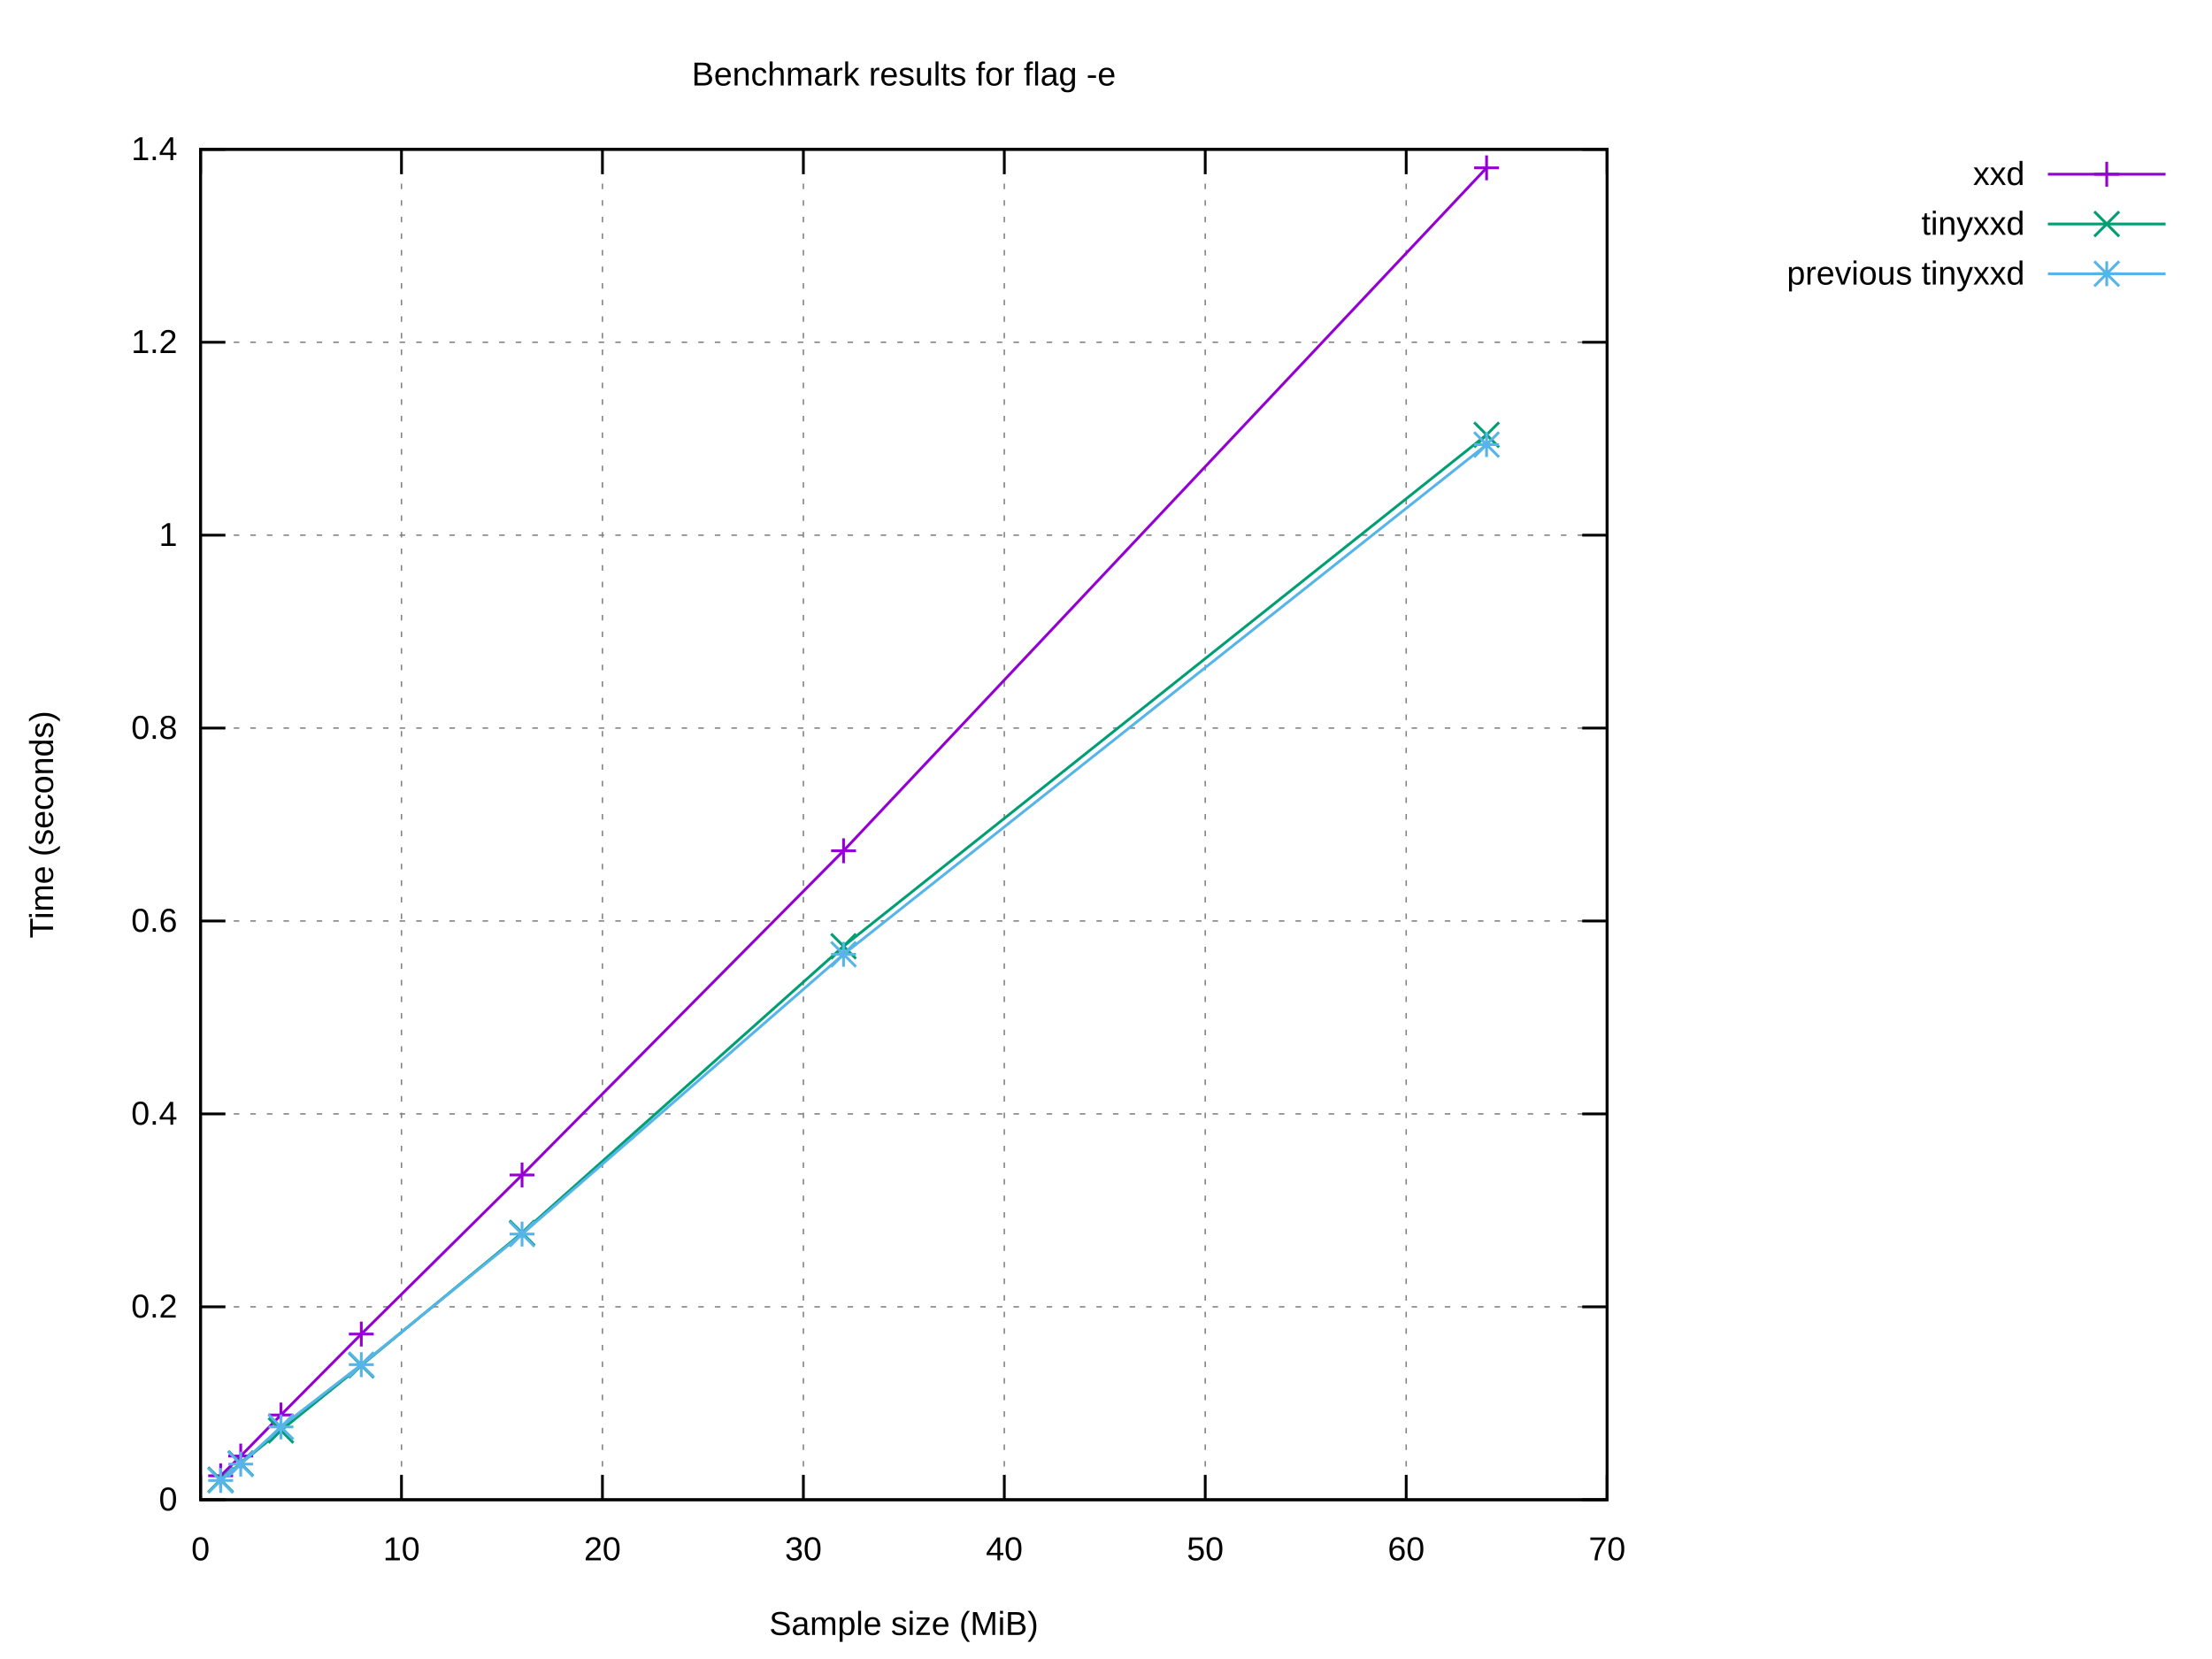
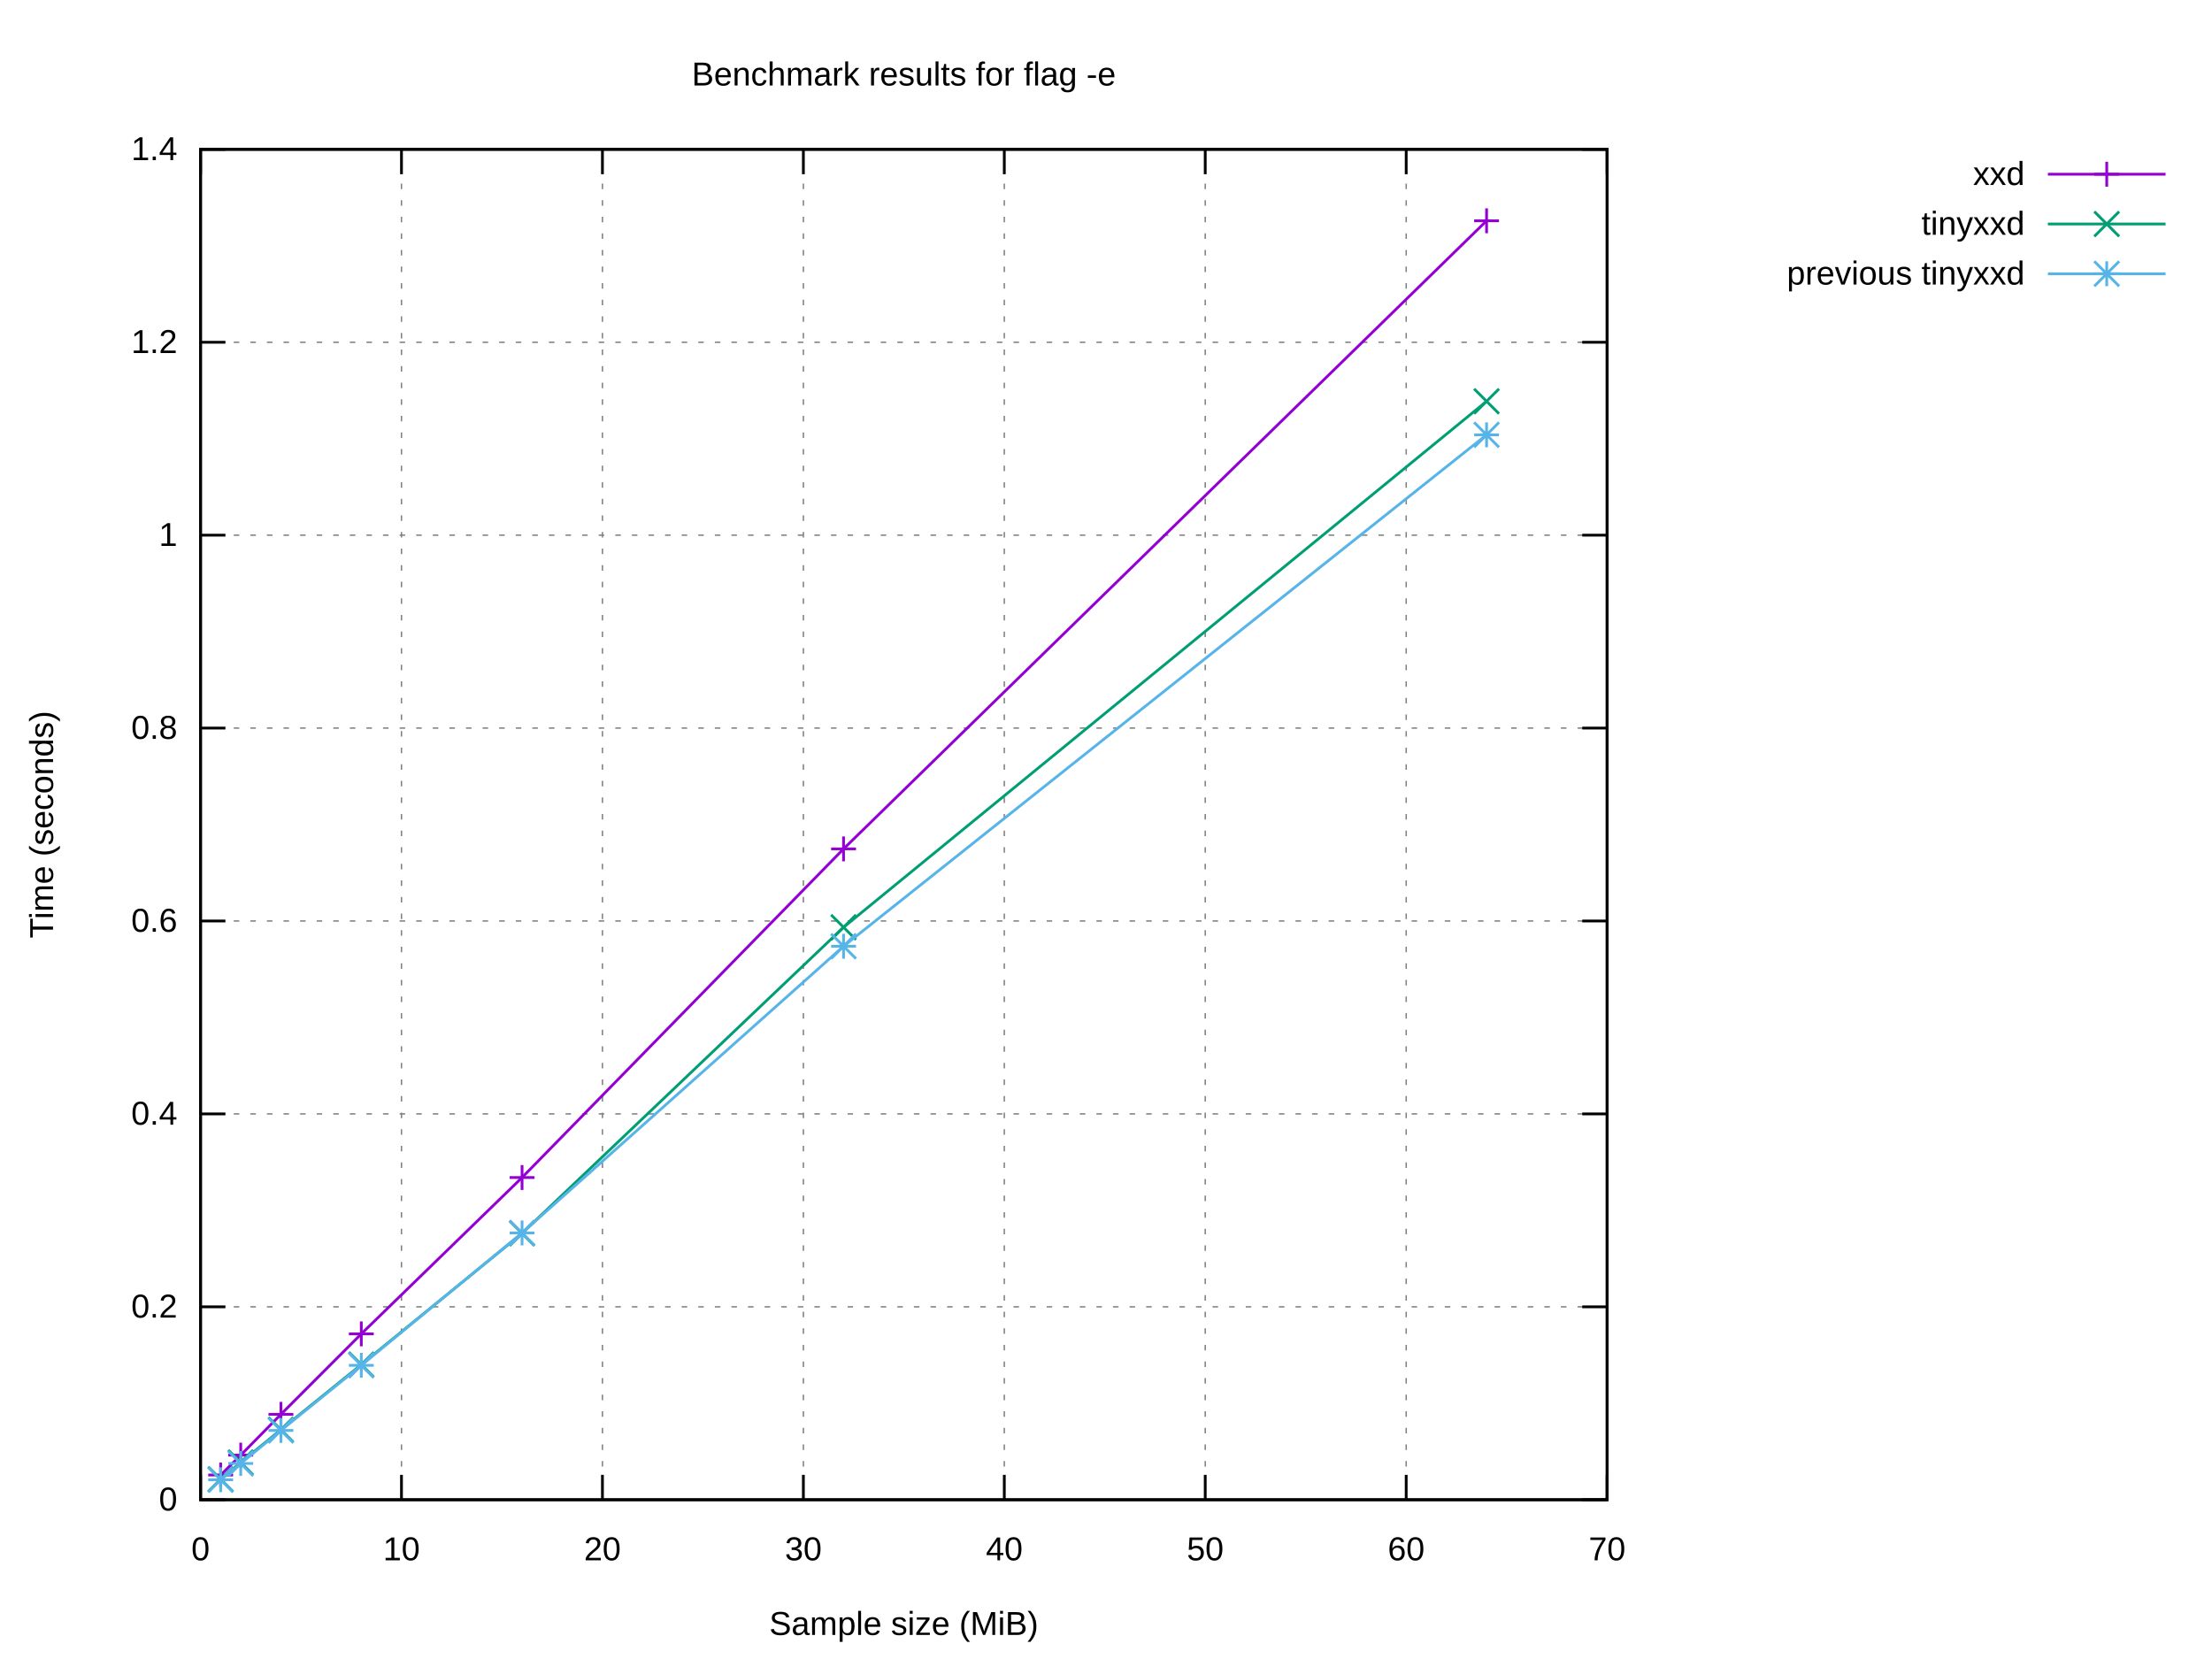
<svg xmlns="http://www.w3.org/2000/svg" xmlns:xlink="http://www.w3.org/1999/xlink" width="800" height="600" viewBox="0 0 800 600">
  <g id="gnuplot_canvas">
    <rect x="0" y="0" width="800" height="600" fill="#ffffff" />
    <defs>
      <circle id="gpDot" r="0.5" stroke-width="0.5" stroke="currentColor" />
      <path id="gpPt0" stroke-width="0.222" stroke="currentColor" d="M-1,0 h2 M0,-1 v2" />
      <path id="gpPt1" stroke-width="0.222" stroke="currentColor" d="M-1,-1 L1,1 M1,-1 L-1,1" />
      <path id="gpPt2" stroke-width="0.222" stroke="currentColor" d="M-1,0 L1,0 M0,-1 L0,1 M-1,-1 L1,1 M-1,1 L1,-1" />
      <rect id="gpPt3" stroke-width="0.222" stroke="currentColor" x="-1" y="-1" width="2" height="2" />
      <rect id="gpPt4" stroke-width="0.222" stroke="currentColor" fill="currentColor" x="-1" y="-1" width="2" height="2" />
      <circle id="gpPt5" stroke-width="0.222" stroke="currentColor" cx="0" cy="0" r="1" />
      <use xlink:href="#gpPt5" id="gpPt6" fill="currentColor" stroke="none" />
      <path id="gpPt7" stroke-width="0.222" stroke="currentColor" d="M0,-1.33 L-1.33,0.67 L1.33,0.67 z" />
      <use xlink:href="#gpPt7" id="gpPt8" fill="currentColor" stroke="none" />
      <use xlink:href="#gpPt7" id="gpPt9" stroke="currentColor" transform="rotate(180)" />
      <use xlink:href="#gpPt9" id="gpPt10" fill="currentColor" stroke="none" />
      <use xlink:href="#gpPt3" id="gpPt11" stroke="currentColor" transform="rotate(45)" />
      <use xlink:href="#gpPt11" id="gpPt12" fill="currentColor" stroke="none" />
      <path id="gpPt13" stroke-width="0.222" stroke="currentColor" d="M0,1.330 L1.265,0.411 L0.782,-1.067 L-0.782,-1.076 L-1.265,0.411 z" />
      <use xlink:href="#gpPt13" id="gpPt14" fill="currentColor" stroke="none" />
      <filter id="textbox" filterUnits="objectBoundingBox" x="0" y="0" height="1" width="1">
        <feFlood flood-color="#FFFFFF" flood-opacity="1" result="bgnd" />
        <feComposite in="SourceGraphic" in2="bgnd" operator="atop" />
      </filter>
      <filter id="greybox" filterUnits="objectBoundingBox" x="0" y="0" height="1" width="1">
        <feFlood flood-color="lightgrey" flood-opacity="1" result="grey" />
        <feComposite in="SourceGraphic" in2="grey" operator="atop" />
      </filter>
    </defs>
    <g fill="none" color="#FFFFFF" stroke="currentColor" stroke-width="1.00" stroke-linecap="butt" stroke-linejoin="miter">
</g>
    <g fill="none" color="black" stroke="currentColor" stroke-width="1.00" stroke-linecap="butt" stroke-linejoin="miter">
</g>
    <g fill="none" color="black" stroke="black" stroke-width="0.50" stroke-linecap="butt" stroke-linejoin="miter">
</g>
    <g fill="none" color="gray" stroke="currentColor" stroke-width="0.50" stroke-linecap="butt" stroke-linejoin="miter">
      <path stroke="gray" stroke-dasharray="2,4" class="gridline" d="M72.53,542.40 L581.24,542.40  " />
    </g>
    <g fill="none" color="gray" stroke="gray" stroke-width="1.00" stroke-linecap="butt" stroke-linejoin="miter">
</g>
    <g fill="none" color="black" stroke="currentColor" stroke-width="1.00" stroke-linecap="butt" stroke-linejoin="miter">
      <path stroke="black" d="M72.53,542.40 L81.53,542.40 M581.24,542.40 L572.24,542.40  " />
      <g transform="translate(64.14,546.30)" stroke="none" fill="black" font-family="Arial" font-size="12.00" text-anchor="end">
        <text>
          <tspan font-family="Arial"> 0</tspan>
        </text>
      </g>
    </g>
    <g fill="none" color="black" stroke="currentColor" stroke-width="1.00" stroke-linecap="butt" stroke-linejoin="miter">
</g>
    <g fill="none" color="black" stroke="black" stroke-width="0.50" stroke-linecap="butt" stroke-linejoin="miter">
</g>
    <g fill="none" color="gray" stroke="currentColor" stroke-width="0.50" stroke-linecap="butt" stroke-linejoin="miter">
      <path stroke="gray" stroke-dasharray="2,4" class="gridline" d="M72.53,472.63 L581.24,472.63  " />
    </g>
    <g fill="none" color="gray" stroke="gray" stroke-width="1.00" stroke-linecap="butt" stroke-linejoin="miter">
</g>
    <g fill="none" color="black" stroke="currentColor" stroke-width="1.00" stroke-linecap="butt" stroke-linejoin="miter">
      <path stroke="black" d="M72.53,472.63 L81.53,472.63 M581.24,472.63 L572.24,472.63  " />
      <g transform="translate(64.14,476.53)" stroke="none" fill="black" font-family="Arial" font-size="12.00" text-anchor="end">
        <text>
          <tspan font-family="Arial"> 0.2</tspan>
        </text>
      </g>
    </g>
    <g fill="none" color="black" stroke="currentColor" stroke-width="1.00" stroke-linecap="butt" stroke-linejoin="miter">
</g>
    <g fill="none" color="black" stroke="black" stroke-width="0.50" stroke-linecap="butt" stroke-linejoin="miter">
</g>
    <g fill="none" color="gray" stroke="currentColor" stroke-width="0.50" stroke-linecap="butt" stroke-linejoin="miter">
      <path stroke="gray" stroke-dasharray="2,4" class="gridline" d="M72.53,402.86 L581.24,402.86  " />
    </g>
    <g fill="none" color="gray" stroke="gray" stroke-width="1.00" stroke-linecap="butt" stroke-linejoin="miter">
</g>
    <g fill="none" color="black" stroke="currentColor" stroke-width="1.00" stroke-linecap="butt" stroke-linejoin="miter">
      <path stroke="black" d="M72.53,402.86 L81.53,402.86 M581.24,402.86 L572.24,402.86  " />
      <g transform="translate(64.14,406.76)" stroke="none" fill="black" font-family="Arial" font-size="12.00" text-anchor="end">
        <text>
          <tspan font-family="Arial"> 0.4</tspan>
        </text>
      </g>
    </g>
    <g fill="none" color="black" stroke="currentColor" stroke-width="1.00" stroke-linecap="butt" stroke-linejoin="miter">
</g>
    <g fill="none" color="black" stroke="black" stroke-width="0.50" stroke-linecap="butt" stroke-linejoin="miter">
</g>
    <g fill="none" color="gray" stroke="currentColor" stroke-width="0.50" stroke-linecap="butt" stroke-linejoin="miter">
      <path stroke="gray" stroke-dasharray="2,4" class="gridline" d="M72.53,333.09 L581.24,333.09  " />
    </g>
    <g fill="none" color="gray" stroke="gray" stroke-width="1.00" stroke-linecap="butt" stroke-linejoin="miter">
</g>
    <g fill="none" color="black" stroke="currentColor" stroke-width="1.00" stroke-linecap="butt" stroke-linejoin="miter">
      <path stroke="black" d="M72.53,333.09 L81.53,333.09 M581.24,333.09 L572.24,333.09  " />
      <g transform="translate(64.14,336.99)" stroke="none" fill="black" font-family="Arial" font-size="12.00" text-anchor="end">
        <text>
          <tspan font-family="Arial"> 0.6</tspan>
        </text>
      </g>
    </g>
    <g fill="none" color="black" stroke="currentColor" stroke-width="1.00" stroke-linecap="butt" stroke-linejoin="miter">
</g>
    <g fill="none" color="black" stroke="black" stroke-width="0.50" stroke-linecap="butt" stroke-linejoin="miter">
</g>
    <g fill="none" color="gray" stroke="currentColor" stroke-width="0.50" stroke-linecap="butt" stroke-linejoin="miter">
      <path stroke="gray" stroke-dasharray="2,4" class="gridline" d="M72.53,263.32 L581.24,263.32  " />
    </g>
    <g fill="none" color="gray" stroke="gray" stroke-width="1.00" stroke-linecap="butt" stroke-linejoin="miter">
</g>
    <g fill="none" color="black" stroke="currentColor" stroke-width="1.00" stroke-linecap="butt" stroke-linejoin="miter">
      <path stroke="black" d="M72.53,263.32 L81.53,263.32 M581.24,263.32 L572.24,263.32  " />
      <g transform="translate(64.14,267.22)" stroke="none" fill="black" font-family="Arial" font-size="12.00" text-anchor="end">
        <text>
          <tspan font-family="Arial"> 0.8</tspan>
        </text>
      </g>
    </g>
    <g fill="none" color="black" stroke="currentColor" stroke-width="1.00" stroke-linecap="butt" stroke-linejoin="miter">
</g>
    <g fill="none" color="black" stroke="black" stroke-width="0.50" stroke-linecap="butt" stroke-linejoin="miter">
</g>
    <g fill="none" color="gray" stroke="currentColor" stroke-width="0.50" stroke-linecap="butt" stroke-linejoin="miter">
      <path stroke="gray" stroke-dasharray="2,4" class="gridline" d="M72.53,193.55 L581.24,193.55  " />
    </g>
    <g fill="none" color="gray" stroke="gray" stroke-width="1.00" stroke-linecap="butt" stroke-linejoin="miter">
</g>
    <g fill="none" color="black" stroke="currentColor" stroke-width="1.00" stroke-linecap="butt" stroke-linejoin="miter">
      <path stroke="black" d="M72.53,193.55 L81.53,193.55 M581.24,193.55 L572.24,193.55  " />
      <g transform="translate(64.14,197.45)" stroke="none" fill="black" font-family="Arial" font-size="12.00" text-anchor="end">
        <text>
          <tspan font-family="Arial"> 1</tspan>
        </text>
      </g>
    </g>
    <g fill="none" color="black" stroke="currentColor" stroke-width="1.00" stroke-linecap="butt" stroke-linejoin="miter">
</g>
    <g fill="none" color="black" stroke="black" stroke-width="0.50" stroke-linecap="butt" stroke-linejoin="miter">
</g>
    <g fill="none" color="gray" stroke="currentColor" stroke-width="0.50" stroke-linecap="butt" stroke-linejoin="miter">
      <path stroke="gray" stroke-dasharray="2,4" class="gridline" d="M72.53,123.78 L581.24,123.78  " />
    </g>
    <g fill="none" color="gray" stroke="gray" stroke-width="1.00" stroke-linecap="butt" stroke-linejoin="miter">
</g>
    <g fill="none" color="black" stroke="currentColor" stroke-width="1.00" stroke-linecap="butt" stroke-linejoin="miter">
      <path stroke="black" d="M72.53,123.78 L81.53,123.78 M581.24,123.78 L572.24,123.78  " />
      <g transform="translate(64.14,127.68)" stroke="none" fill="black" font-family="Arial" font-size="12.00" text-anchor="end">
        <text>
          <tspan font-family="Arial"> 1.2</tspan>
        </text>
      </g>
    </g>
    <g fill="none" color="black" stroke="currentColor" stroke-width="1.00" stroke-linecap="butt" stroke-linejoin="miter">
</g>
    <g fill="none" color="black" stroke="black" stroke-width="0.50" stroke-linecap="butt" stroke-linejoin="miter">
</g>
    <g fill="none" color="gray" stroke="currentColor" stroke-width="0.50" stroke-linecap="butt" stroke-linejoin="miter">
      <path stroke="gray" stroke-dasharray="2,4" class="gridline" d="M72.53,54.01 L581.24,54.01  " />
    </g>
    <g fill="none" color="gray" stroke="gray" stroke-width="1.00" stroke-linecap="butt" stroke-linejoin="miter">
</g>
    <g fill="none" color="black" stroke="currentColor" stroke-width="1.00" stroke-linecap="butt" stroke-linejoin="miter">
      <path stroke="black" d="M72.53,54.01 L81.53,54.01 M581.24,54.01 L572.24,54.01  " />
      <g transform="translate(64.14,57.91)" stroke="none" fill="black" font-family="Arial" font-size="12.00" text-anchor="end">
        <text>
          <tspan font-family="Arial"> 1.4</tspan>
        </text>
      </g>
    </g>
    <g fill="none" color="black" stroke="currentColor" stroke-width="1.00" stroke-linecap="butt" stroke-linejoin="miter">
</g>
    <g fill="none" color="black" stroke="black" stroke-width="0.50" stroke-linecap="butt" stroke-linejoin="miter">
</g>
    <g fill="none" color="gray" stroke="currentColor" stroke-width="0.50" stroke-linecap="butt" stroke-linejoin="miter">
      <path stroke="gray" stroke-dasharray="2,4" class="gridline" d="M72.53,542.40 L72.53,54.01  " />
    </g>
    <g fill="none" color="gray" stroke="gray" stroke-width="1.00" stroke-linecap="butt" stroke-linejoin="miter">
</g>
    <g fill="none" color="black" stroke="currentColor" stroke-width="1.00" stroke-linecap="butt" stroke-linejoin="miter">
      <path stroke="black" d="M72.53,542.40 L72.53,533.40 M72.53,54.01 L72.53,63.01  " />
      <g transform="translate(72.53,564.30)" stroke="none" fill="black" font-family="Arial" font-size="12.00" text-anchor="middle">
        <text>
          <tspan font-family="Arial"> 0</tspan>
        </text>
      </g>
    </g>
    <g fill="none" color="black" stroke="currentColor" stroke-width="1.00" stroke-linecap="butt" stroke-linejoin="miter">
</g>
    <g fill="none" color="black" stroke="black" stroke-width="0.50" stroke-linecap="butt" stroke-linejoin="miter">
</g>
    <g fill="none" color="gray" stroke="currentColor" stroke-width="0.50" stroke-linecap="butt" stroke-linejoin="miter">
      <path stroke="gray" stroke-dasharray="2,4" class="gridline" d="M145.20,542.40 L145.20,54.01  " />
    </g>
    <g fill="none" color="gray" stroke="gray" stroke-width="1.00" stroke-linecap="butt" stroke-linejoin="miter">
</g>
    <g fill="none" color="black" stroke="currentColor" stroke-width="1.00" stroke-linecap="butt" stroke-linejoin="miter">
      <path stroke="black" d="M145.20,542.40 L145.20,533.40 M145.20,54.01 L145.20,63.01  " />
      <g transform="translate(145.20,564.30)" stroke="none" fill="black" font-family="Arial" font-size="12.00" text-anchor="middle">
        <text>
          <tspan font-family="Arial"> 10</tspan>
        </text>
      </g>
    </g>
    <g fill="none" color="black" stroke="currentColor" stroke-width="1.00" stroke-linecap="butt" stroke-linejoin="miter">
</g>
    <g fill="none" color="black" stroke="black" stroke-width="0.50" stroke-linecap="butt" stroke-linejoin="miter">
</g>
    <g fill="none" color="gray" stroke="currentColor" stroke-width="0.50" stroke-linecap="butt" stroke-linejoin="miter">
      <path stroke="gray" stroke-dasharray="2,4" class="gridline" d="M217.88,542.40 L217.88,54.01  " />
    </g>
    <g fill="none" color="gray" stroke="gray" stroke-width="1.00" stroke-linecap="butt" stroke-linejoin="miter">
</g>
    <g fill="none" color="black" stroke="currentColor" stroke-width="1.00" stroke-linecap="butt" stroke-linejoin="miter">
      <path stroke="black" d="M217.88,542.40 L217.88,533.40 M217.88,54.01 L217.88,63.01  " />
      <g transform="translate(217.88,564.30)" stroke="none" fill="black" font-family="Arial" font-size="12.00" text-anchor="middle">
        <text>
          <tspan font-family="Arial"> 20</tspan>
        </text>
      </g>
    </g>
    <g fill="none" color="black" stroke="currentColor" stroke-width="1.00" stroke-linecap="butt" stroke-linejoin="miter">
</g>
    <g fill="none" color="black" stroke="black" stroke-width="0.50" stroke-linecap="butt" stroke-linejoin="miter">
</g>
    <g fill="none" color="gray" stroke="currentColor" stroke-width="0.50" stroke-linecap="butt" stroke-linejoin="miter">
      <path stroke="gray" stroke-dasharray="2,4" class="gridline" d="M290.55,542.40 L290.55,54.01  " />
    </g>
    <g fill="none" color="gray" stroke="gray" stroke-width="1.00" stroke-linecap="butt" stroke-linejoin="miter">
</g>
    <g fill="none" color="black" stroke="currentColor" stroke-width="1.00" stroke-linecap="butt" stroke-linejoin="miter">
      <path stroke="black" d="M290.55,542.40 L290.55,533.40 M290.55,54.01 L290.55,63.01  " />
      <g transform="translate(290.55,564.30)" stroke="none" fill="black" font-family="Arial" font-size="12.00" text-anchor="middle">
        <text>
          <tspan font-family="Arial"> 30</tspan>
        </text>
      </g>
    </g>
    <g fill="none" color="black" stroke="currentColor" stroke-width="1.00" stroke-linecap="butt" stroke-linejoin="miter">
</g>
    <g fill="none" color="black" stroke="black" stroke-width="0.50" stroke-linecap="butt" stroke-linejoin="miter">
</g>
    <g fill="none" color="gray" stroke="currentColor" stroke-width="0.50" stroke-linecap="butt" stroke-linejoin="miter">
      <path stroke="gray" stroke-dasharray="2,4" class="gridline" d="M363.22,542.40 L363.22,54.01  " />
    </g>
    <g fill="none" color="gray" stroke="gray" stroke-width="1.00" stroke-linecap="butt" stroke-linejoin="miter">
</g>
    <g fill="none" color="black" stroke="currentColor" stroke-width="1.00" stroke-linecap="butt" stroke-linejoin="miter">
      <path stroke="black" d="M363.22,542.40 L363.22,533.40 M363.22,54.01 L363.22,63.01  " />
      <g transform="translate(363.22,564.30)" stroke="none" fill="black" font-family="Arial" font-size="12.00" text-anchor="middle">
        <text>
          <tspan font-family="Arial"> 40</tspan>
        </text>
      </g>
    </g>
    <g fill="none" color="black" stroke="currentColor" stroke-width="1.00" stroke-linecap="butt" stroke-linejoin="miter">
</g>
    <g fill="none" color="black" stroke="black" stroke-width="0.50" stroke-linecap="butt" stroke-linejoin="miter">
</g>
    <g fill="none" color="gray" stroke="currentColor" stroke-width="0.50" stroke-linecap="butt" stroke-linejoin="miter">
      <path stroke="gray" stroke-dasharray="2,4" class="gridline" d="M435.89,542.40 L435.89,54.01  " />
    </g>
    <g fill="none" color="gray" stroke="gray" stroke-width="1.00" stroke-linecap="butt" stroke-linejoin="miter">
</g>
    <g fill="none" color="black" stroke="currentColor" stroke-width="1.00" stroke-linecap="butt" stroke-linejoin="miter">
      <path stroke="black" d="M435.89,542.40 L435.89,533.40 M435.89,54.01 L435.89,63.01  " />
      <g transform="translate(435.89,564.30)" stroke="none" fill="black" font-family="Arial" font-size="12.00" text-anchor="middle">
        <text>
          <tspan font-family="Arial"> 50</tspan>
        </text>
      </g>
    </g>
    <g fill="none" color="black" stroke="currentColor" stroke-width="1.00" stroke-linecap="butt" stroke-linejoin="miter">
</g>
    <g fill="none" color="black" stroke="black" stroke-width="0.50" stroke-linecap="butt" stroke-linejoin="miter">
</g>
    <g fill="none" color="gray" stroke="currentColor" stroke-width="0.50" stroke-linecap="butt" stroke-linejoin="miter">
      <path stroke="gray" stroke-dasharray="2,4" class="gridline" d="M508.57,542.40 L508.57,54.01  " />
    </g>
    <g fill="none" color="gray" stroke="gray" stroke-width="1.00" stroke-linecap="butt" stroke-linejoin="miter">
</g>
    <g fill="none" color="black" stroke="currentColor" stroke-width="1.00" stroke-linecap="butt" stroke-linejoin="miter">
      <path stroke="black" d="M508.57,542.40 L508.57,533.40 M508.57,54.01 L508.57,63.01  " />
      <g transform="translate(508.57,564.30)" stroke="none" fill="black" font-family="Arial" font-size="12.00" text-anchor="middle">
        <text>
          <tspan font-family="Arial"> 60</tspan>
        </text>
      </g>
    </g>
    <g fill="none" color="black" stroke="currentColor" stroke-width="1.00" stroke-linecap="butt" stroke-linejoin="miter">
</g>
    <g fill="none" color="black" stroke="black" stroke-width="0.50" stroke-linecap="butt" stroke-linejoin="miter">
</g>
    <g fill="none" color="gray" stroke="currentColor" stroke-width="0.50" stroke-linecap="butt" stroke-linejoin="miter">
      <path stroke="gray" stroke-dasharray="2,4" class="gridline" d="M581.24,542.40 L581.24,54.01  " />
    </g>
    <g fill="none" color="gray" stroke="gray" stroke-width="1.00" stroke-linecap="butt" stroke-linejoin="miter">
</g>
    <g fill="none" color="black" stroke="currentColor" stroke-width="1.00" stroke-linecap="butt" stroke-linejoin="miter">
      <path stroke="black" d="M581.24,542.40 L581.24,533.40 M581.24,54.01 L581.24,63.01  " />
      <g transform="translate(581.24,564.30)" stroke="none" fill="black" font-family="Arial" font-size="12.00" text-anchor="middle">
        <text>
          <tspan font-family="Arial"> 70</tspan>
        </text>
      </g>
    </g>
    <g fill="none" color="black" stroke="currentColor" stroke-width="1.00" stroke-linecap="butt" stroke-linejoin="miter">
</g>
    <g fill="none" color="black" stroke="currentColor" stroke-width="1.00" stroke-linecap="butt" stroke-linejoin="miter">
      <path stroke="black" d="M72.53,54.01 L72.53,542.40 L581.24,542.40 L581.24,54.01 L72.53,54.01 Z  " />
    </g>
    <g fill="none" color="black" stroke="currentColor" stroke-width="1.00" stroke-linecap="butt" stroke-linejoin="miter">
</g>
    <g id="gnuplot_plot_1">
      <g fill="none" color="black" stroke="currentColor" stroke-width="1.00" stroke-linecap="butt" stroke-linejoin="miter">
        <g transform="translate(732.26,66.91)" stroke="none" fill="black" font-family="Arial" font-size="12.00" text-anchor="end">
          <text>
            <tspan font-family="Arial">xxd</tspan>
          </text>
        </g>
      </g>
      <g fill="none" color="black" stroke="currentColor" stroke-width="1.00" stroke-linecap="butt" stroke-linejoin="miter">
-         <path stroke="rgb(148,   0, 211)" d="M740.65,63.01 L783.21,63.01 M537.64,60.70 L305.08,307.69 L188.81,424.95 L130.67,482.48 L101.60,511.75 L87.06,526.60   L79.80,533.74  " />
-         <use xlink:href="#gpPt0" transform="translate(537.64,60.70) scale(4.50)" color="rgb(148,   0, 211)" />
-         <use xlink:href="#gpPt0" transform="translate(305.08,307.69) scale(4.50)" color="rgb(148,   0, 211)" />
-         <use xlink:href="#gpPt0" transform="translate(188.81,424.95) scale(4.50)" color="rgb(148,   0, 211)" />
-         <use xlink:href="#gpPt0" transform="translate(130.67,482.48) scale(4.50)" color="rgb(148,   0, 211)" />
-         <use xlink:href="#gpPt0" transform="translate(101.60,511.75) scale(4.50)" color="rgb(148,   0, 211)" />
-         <use xlink:href="#gpPt0" transform="translate(87.06,526.60) scale(4.50)" color="rgb(148,   0, 211)" />
-         <use xlink:href="#gpPt0" transform="translate(79.80,533.74) scale(4.50)" color="rgb(148,   0, 211)" />
+         <path stroke="rgb(148,   0, 211)" d="M740.65,63.01 L783.21,63.01 M537.64,79.85 L305.08,307.01 L188.81,425.87 L130.67,482.41 L101.60,511.51 L87.06,526.27   L79.80,533.46  " />
+         <use xlink:href="#gpPt0" transform="translate(537.64,79.85) scale(4.50)" color="rgb(148,   0, 211)" />
+         <use xlink:href="#gpPt0" transform="translate(305.08,307.01) scale(4.50)" color="rgb(148,   0, 211)" />
+         <use xlink:href="#gpPt0" transform="translate(188.81,425.87) scale(4.50)" color="rgb(148,   0, 211)" />
+         <use xlink:href="#gpPt0" transform="translate(130.67,482.41) scale(4.50)" color="rgb(148,   0, 211)" />
+         <use xlink:href="#gpPt0" transform="translate(101.60,511.51) scale(4.50)" color="rgb(148,   0, 211)" />
+         <use xlink:href="#gpPt0" transform="translate(87.06,526.27) scale(4.50)" color="rgb(148,   0, 211)" />
+         <use xlink:href="#gpPt0" transform="translate(79.80,533.46) scale(4.50)" color="rgb(148,   0, 211)" />
        <use xlink:href="#gpPt0" transform="translate(761.93,63.01) scale(4.50)" color="rgb(148,   0, 211)" />
      </g>
    </g>
    <g id="gnuplot_plot_2">
      <g fill="none" color="black" stroke="currentColor" stroke-width="1.00" stroke-linecap="butt" stroke-linejoin="miter">
        <g transform="translate(732.26,84.91)" stroke="none" fill="black" font-family="Arial" font-size="12.00" text-anchor="end">
          <text>
            <tspan font-family="Arial">tinyxxd</tspan>
          </text>
        </g>
      </g>
      <g fill="none" color="black" stroke="currentColor" stroke-width="1.00" stroke-linecap="butt" stroke-linejoin="miter">
-         <path stroke="rgb(  0, 158, 115)" d="M740.65,81.01 L783.21,81.01 M537.64,157.26 L305.08,342.22 L188.81,445.90 L130.67,493.79 L101.60,517.34 L87.06,529.28   L79.80,535.17  " />
-         <use xlink:href="#gpPt1" transform="translate(537.64,157.26) scale(4.50)" color="rgb(  0, 158, 115)" />
-         <use xlink:href="#gpPt1" transform="translate(305.08,342.22) scale(4.50)" color="rgb(  0, 158, 115)" />
-         <use xlink:href="#gpPt1" transform="translate(188.81,445.90) scale(4.50)" color="rgb(  0, 158, 115)" />
-         <use xlink:href="#gpPt1" transform="translate(130.67,493.79) scale(4.50)" color="rgb(  0, 158, 115)" />
-         <use xlink:href="#gpPt1" transform="translate(101.60,517.34) scale(4.50)" color="rgb(  0, 158, 115)" />
-         <use xlink:href="#gpPt1" transform="translate(87.06,529.28) scale(4.50)" color="rgb(  0, 158, 115)" />
-         <use xlink:href="#gpPt1" transform="translate(79.80,535.17) scale(4.50)" color="rgb(  0, 158, 115)" />
+         <path stroke="rgb(  0, 158, 115)" d="M740.65,81.01 L783.21,81.01 M537.64,145.13 L305.08,335.36 L188.81,446.05 L130.67,493.53 L101.60,517.07 L87.06,528.93   L79.80,534.98  " />
+         <use xlink:href="#gpPt1" transform="translate(537.64,145.13) scale(4.50)" color="rgb(  0, 158, 115)" />
+         <use xlink:href="#gpPt1" transform="translate(305.08,335.36) scale(4.50)" color="rgb(  0, 158, 115)" />
+         <use xlink:href="#gpPt1" transform="translate(188.81,446.05) scale(4.50)" color="rgb(  0, 158, 115)" />
+         <use xlink:href="#gpPt1" transform="translate(130.67,493.53) scale(4.50)" color="rgb(  0, 158, 115)" />
+         <use xlink:href="#gpPt1" transform="translate(101.60,517.07) scale(4.50)" color="rgb(  0, 158, 115)" />
+         <use xlink:href="#gpPt1" transform="translate(87.06,528.93) scale(4.50)" color="rgb(  0, 158, 115)" />
+         <use xlink:href="#gpPt1" transform="translate(79.80,534.98) scale(4.50)" color="rgb(  0, 158, 115)" />
        <use xlink:href="#gpPt1" transform="translate(761.93,81.01) scale(4.50)" color="rgb(  0, 158, 115)" />
      </g>
    </g>
    <g id="gnuplot_plot_3">
      <g fill="none" color="black" stroke="currentColor" stroke-width="1.00" stroke-linecap="butt" stroke-linejoin="miter">
        <g transform="translate(732.26,102.91)" stroke="none" fill="black" font-family="Arial" font-size="12.00" text-anchor="end">
          <text>
            <tspan font-family="Arial">previous tinyxxd</tspan>
          </text>
        </g>
      </g>
      <g fill="none" color="black" stroke="currentColor" stroke-width="1.00" stroke-linecap="butt" stroke-linejoin="miter">
-         <path stroke="rgb( 86, 180, 233)" d="M740.65,99.01 L783.21,99.01 M537.64,160.80 L305.08,345.14 L188.81,446.32 L130.67,493.54 L101.60,516.07 L87.06,529.53   L79.80,535.43  " />
-         <use xlink:href="#gpPt2" transform="translate(537.64,160.80) scale(4.50)" color="rgb( 86, 180, 233)" />
-         <use xlink:href="#gpPt2" transform="translate(305.08,345.14) scale(4.50)" color="rgb( 86, 180, 233)" />
-         <use xlink:href="#gpPt2" transform="translate(188.81,446.32) scale(4.50)" color="rgb( 86, 180, 233)" />
-         <use xlink:href="#gpPt2" transform="translate(130.67,493.54) scale(4.50)" color="rgb( 86, 180, 233)" />
-         <use xlink:href="#gpPt2" transform="translate(101.60,516.07) scale(4.50)" color="rgb( 86, 180, 233)" />
-         <use xlink:href="#gpPt2" transform="translate(87.06,529.53) scale(4.50)" color="rgb( 86, 180, 233)" />
-         <use xlink:href="#gpPt2" transform="translate(79.80,535.43) scale(4.50)" color="rgb( 86, 180, 233)" />
+         <path stroke="rgb( 86, 180, 233)" d="M740.65,99.01 L783.21,99.01 M537.64,157.26 L305.08,342.22 L188.81,445.90 L130.67,493.79 L101.60,517.34 L87.06,529.28   L79.80,535.17  " />
+         <use xlink:href="#gpPt2" transform="translate(537.64,157.26) scale(4.50)" color="rgb( 86, 180, 233)" />
+         <use xlink:href="#gpPt2" transform="translate(305.08,342.22) scale(4.50)" color="rgb( 86, 180, 233)" />
+         <use xlink:href="#gpPt2" transform="translate(188.81,445.90) scale(4.50)" color="rgb( 86, 180, 233)" />
+         <use xlink:href="#gpPt2" transform="translate(130.67,493.79) scale(4.50)" color="rgb( 86, 180, 233)" />
+         <use xlink:href="#gpPt2" transform="translate(101.60,517.34) scale(4.50)" color="rgb( 86, 180, 233)" />
+         <use xlink:href="#gpPt2" transform="translate(87.06,529.28) scale(4.50)" color="rgb( 86, 180, 233)" />
+         <use xlink:href="#gpPt2" transform="translate(79.80,535.17) scale(4.50)" color="rgb( 86, 180, 233)" />
        <use xlink:href="#gpPt2" transform="translate(761.93,99.01) scale(4.50)" color="rgb( 86, 180, 233)" />
      </g>
    </g>
    <g fill="none" color="#FFFFFF" stroke="rgb( 86, 180, 233)" stroke-width="2.00" stroke-linecap="butt" stroke-linejoin="miter">
</g>
    <g fill="none" color="black" stroke="currentColor" stroke-width="2.00" stroke-linecap="butt" stroke-linejoin="miter">
</g>
    <g fill="none" color="black" stroke="black" stroke-width="1.00" stroke-linecap="butt" stroke-linejoin="miter">
</g>
    <g fill="none" color="black" stroke="currentColor" stroke-width="1.00" stroke-linecap="butt" stroke-linejoin="miter">
      <path stroke="black" d="M72.53,54.01 L72.53,542.40 L581.24,542.40 L581.24,54.01 L72.53,54.01 Z  " />
      <g transform="translate(19.18,298.21) rotate(270.00)" stroke="none" fill="black" font-family="Arial" font-size="12.00" text-anchor="middle">
        <text>
          <tspan font-family="Arial">Time (seconds)</tspan>
        </text>
      </g>
    </g>
    <g fill="none" color="black" stroke="currentColor" stroke-width="1.00" stroke-linecap="butt" stroke-linejoin="miter">
      <g transform="translate(326.88,591.30)" stroke="none" fill="black" font-family="Arial" font-size="12.00" text-anchor="middle">
        <text>
          <tspan font-family="Arial">Sample size (MiB)</tspan>
        </text>
      </g>
    </g>
    <g fill="none" color="black" stroke="currentColor" stroke-width="1.00" stroke-linecap="butt" stroke-linejoin="miter">
</g>
    <g fill="none" color="black" stroke="currentColor" stroke-width="1.00" stroke-linecap="butt" stroke-linejoin="miter">
      <g transform="translate(326.88,30.91)" stroke="none" fill="black" font-family="Arial" font-size="12.00" text-anchor="middle">
        <text>
          <tspan font-family="Arial">Benchmark results for flag -e</tspan>
        </text>
      </g>
    </g>
    <g fill="none" color="black" stroke="currentColor" stroke-width="1.00" stroke-linecap="butt" stroke-linejoin="miter">
</g>
  </g>
</svg>
